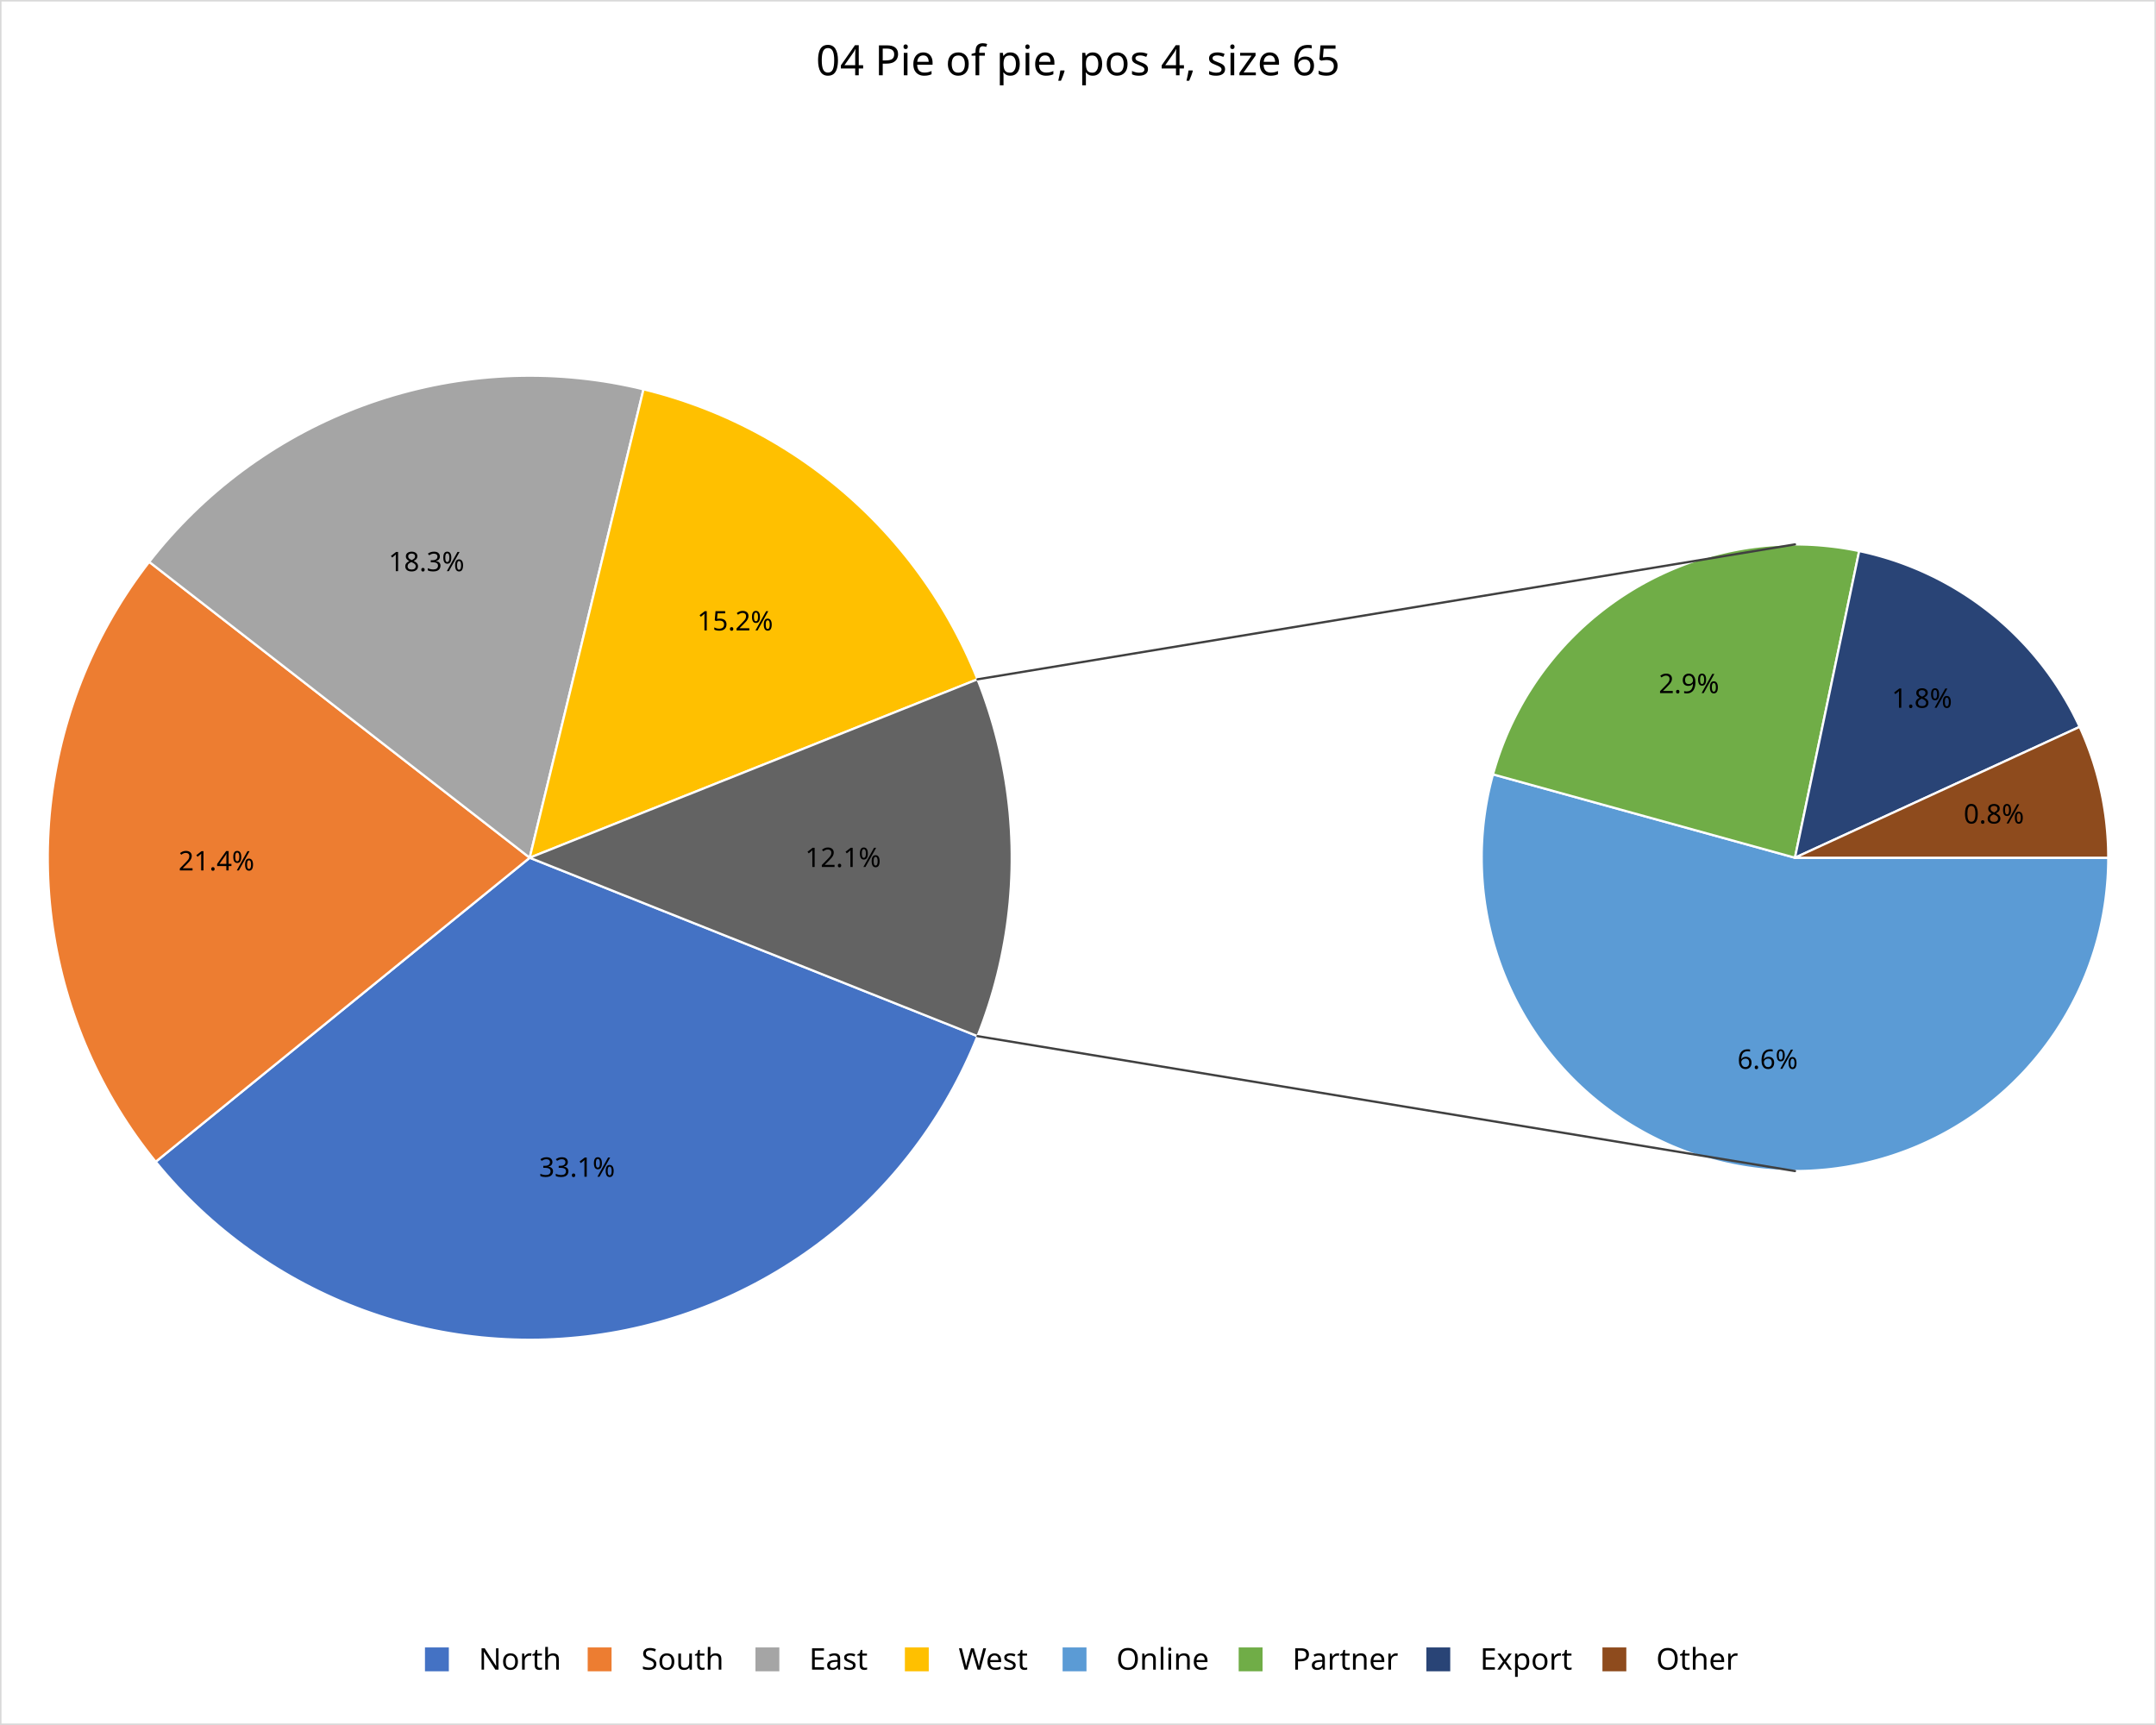
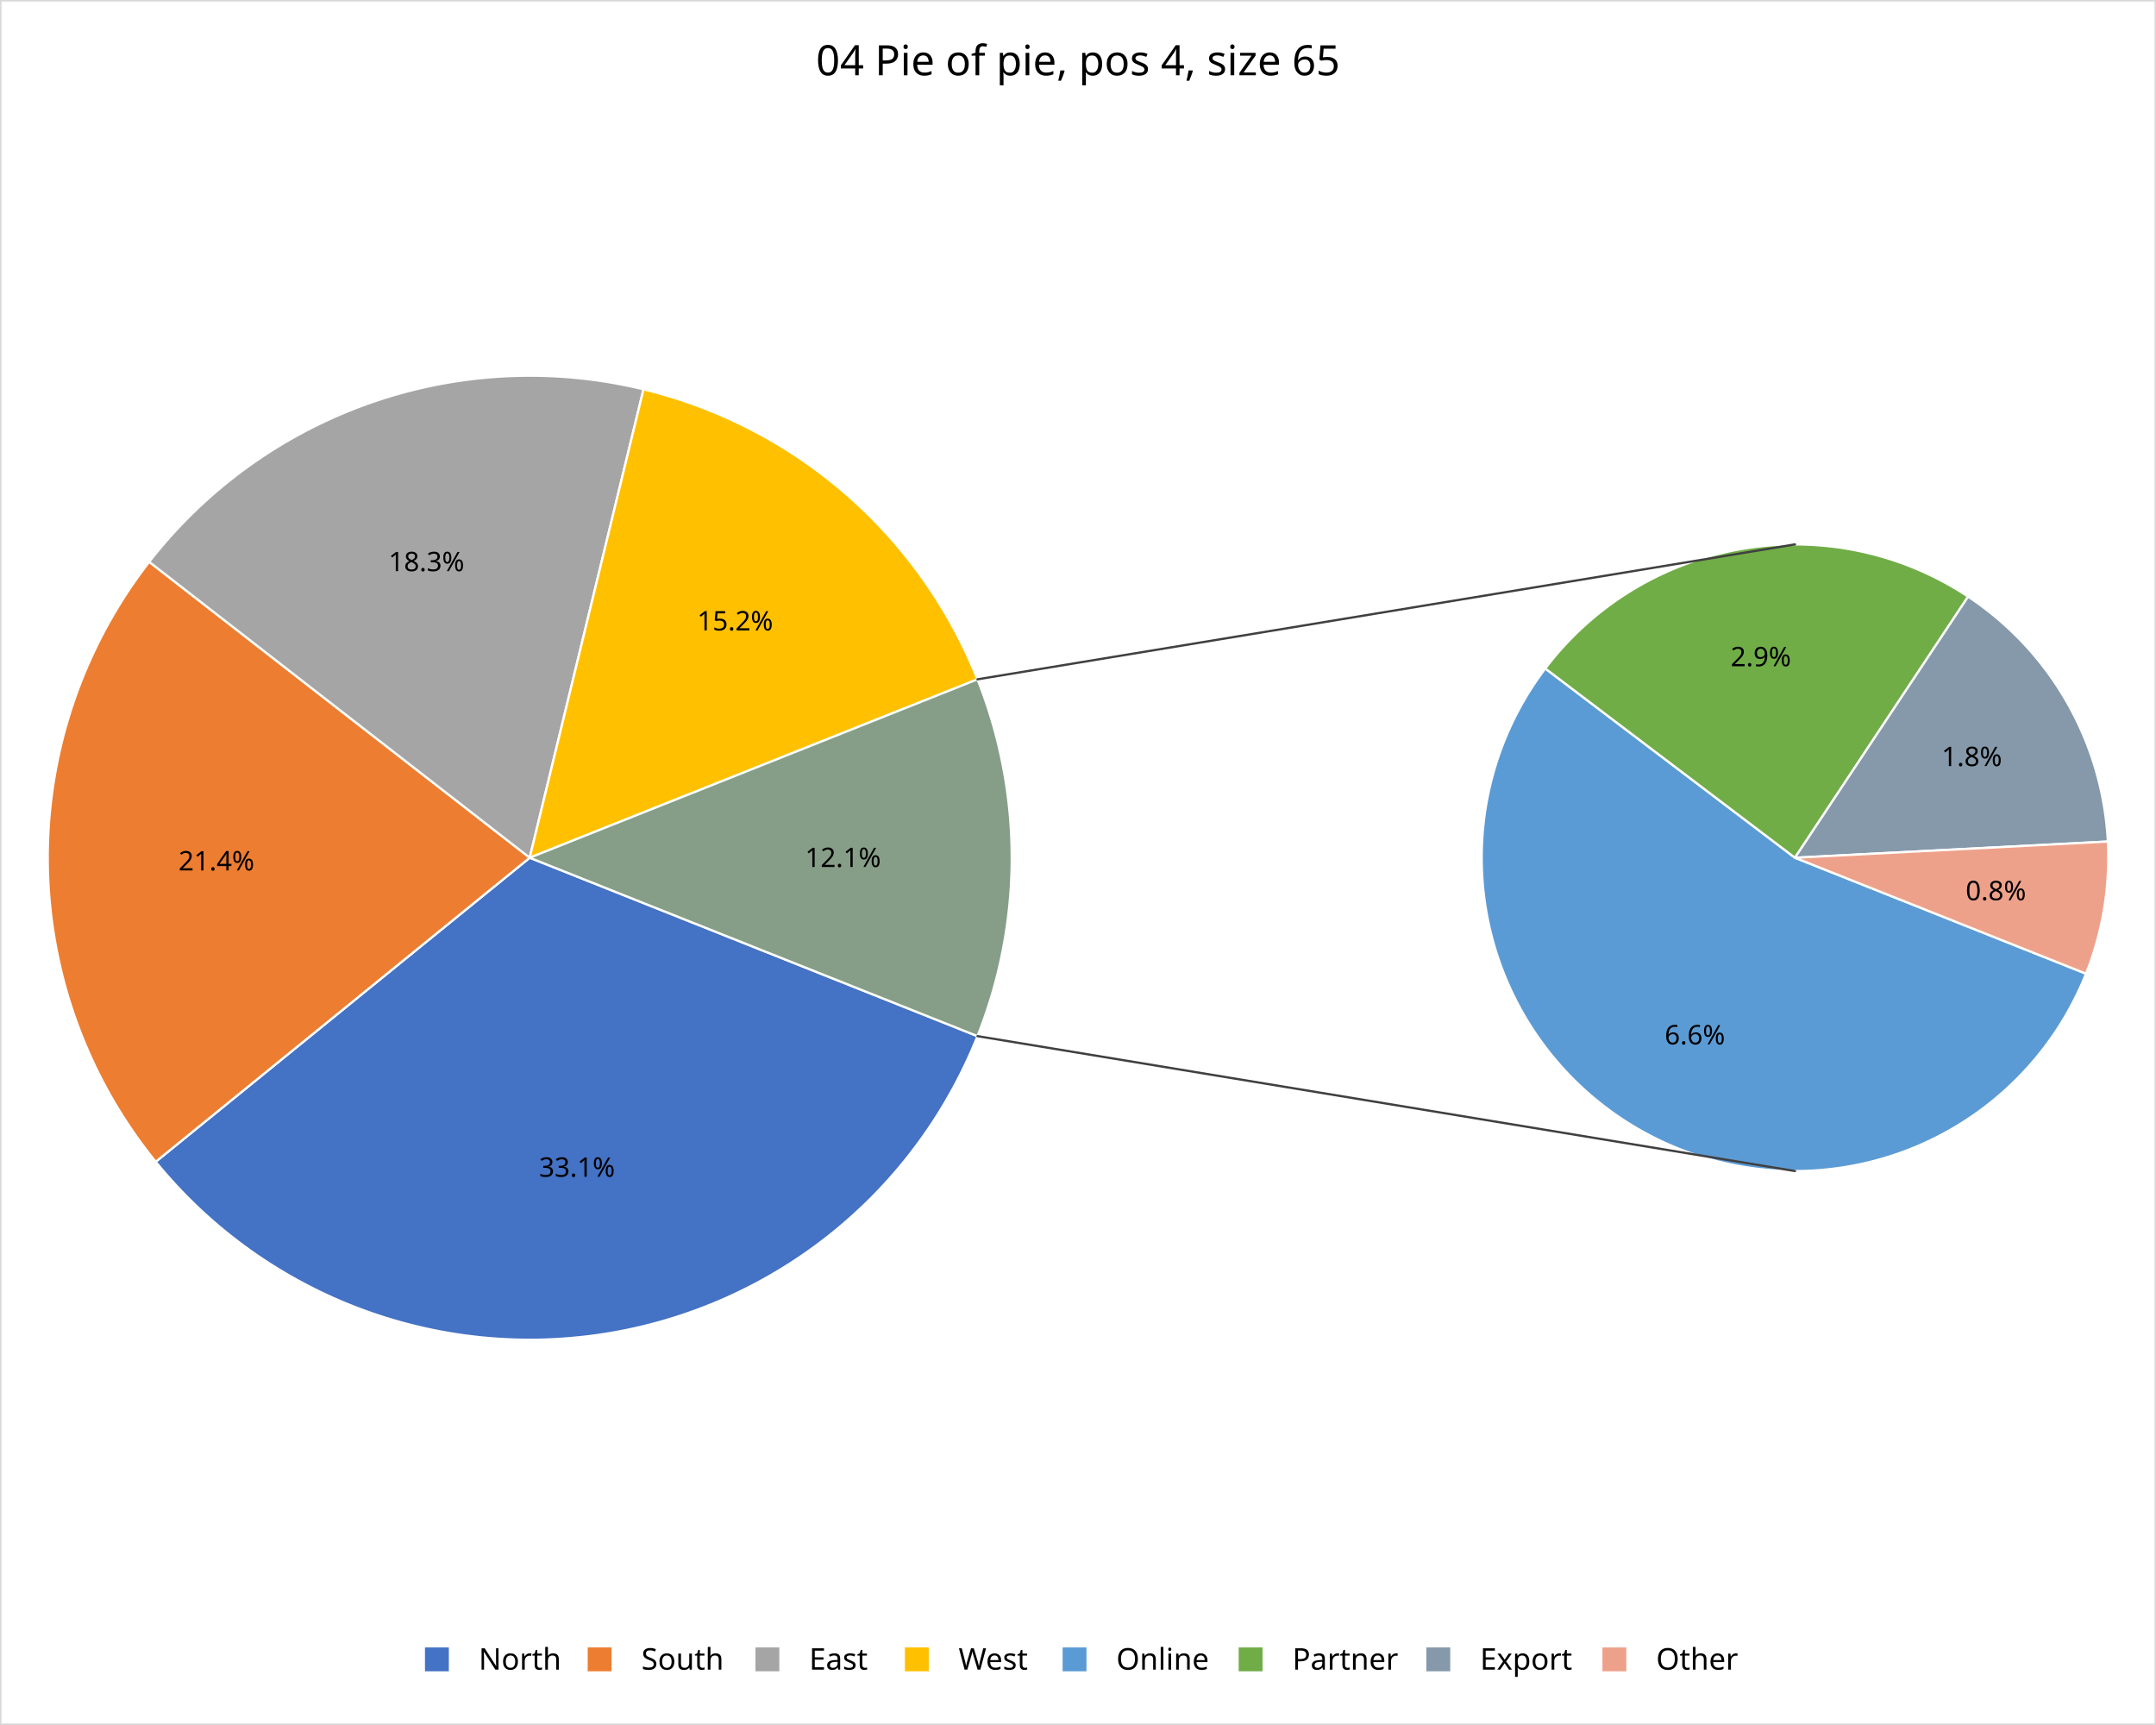
<svg xmlns="http://www.w3.org/2000/svg" class="svglite" data-engine-version="2.0" width="720.00pt" height="576.00pt" viewBox="0 0 720.00 576.00">
  <defs>
    <style type="text/css">
    .svglite line, .svglite polyline, .svglite polygon, .svglite path, .svglite rect, .svglite circle {
      fill: none;
      stroke: #000000;
      stroke-linecap: round;
      stroke-linejoin: round;
      stroke-miterlimit: 10.00;
    }
  </style>
  </defs>
  <rect width="100%" height="100%" style="stroke: none; fill: #FFFFFF;" />
  <defs>
    <clipPath id="cpMC4wMHw3MjAuMDB8MC4wMHw1NzYuMDA=">
      <rect x="0.00" y="0.00" width="720.00" height="576.00" />
    </clipPath>
  </defs>
  <g clip-path="url(#cpMC4wMHw3MjAuMDB8MC4wMHw1NzYuMDA=)">
    <rect x="0.00" y="0.00" width="720.00" height="576.00" style="stroke-width: 1.00; stroke: #D9D9D9; fill: #FFFFFF;" />
    <text x="360.00" y="25.14" text-anchor="middle" style="font-size: 14.00px; font-family: sans;" textLength="172.02px" lengthAdjust="spacingAndGlyphs">04 Pie of pie, pos 4, size 65</text>
    <polygon points="176.90,286.41 326.44,345.98 325.41,348.48 324.35,350.97 323.25,353.43 322.10,355.88 320.92,358.30 319.69,360.71 318.43,363.09 317.12,365.45 315.77,367.80 314.39,370.11 312.97,372.41 311.50,374.68 310.01,376.92 308.47,379.14 306.89,381.34 305.28,383.50 303.64,385.64 301.95,387.75 300.24,389.84 298.49,391.89 296.70,393.92 294.88,395.91 293.03,397.87 291.14,399.81 289.22,401.71 287.27,403.57 285.29,405.41 283.28,407.21 281.24,408.98 279.17,410.71 277.07,412.41 274.94,414.07 272.79,415.70 270.60,417.29 268.40,418.84 266.16,420.36 263.90,421.83 261.62,423.27 259.31,424.68 256.98,426.04 254.63,427.36 252.25,428.65 249.85,429.89 247.44,431.09 245.00,432.26 242.54,433.38 240.07,434.46 237.58,435.50 235.07,436.49 232.54,437.45 230.00,438.36 227.45,439.23 224.88,440.05 222.29,440.84 219.70,441.58 217.09,442.27 214.47,442.93 211.84,443.53 209.20,444.10 206.55,444.62 203.89,445.09 201.22,445.52 198.55,445.91 195.87,446.25 193.19,446.54 190.50,446.79 187.81,447.00 185.11,447.16 182.42,447.28 179.72,447.35 177.02,447.37 174.32,447.35 171.62,447.28 168.92,447.17 166.22,447.01 163.53,446.81 160.84,446.57 158.16,446.27 155.48,445.94 152.81,445.56 150.14,445.13 147.48,444.66 144.83,444.14 142.19,443.58 139.56,442.98 136.94,442.33 134.33,441.64 131.73,440.90 129.15,440.12 126.58,439.30 124.02,438.43 121.48,437.53 118.95,436.57 116.44,435.58 113.94,434.55 111.47,433.47 109.01,432.35 106.57,431.19 104.15,429.99 101.76,428.75 99.38,427.47 97.02,426.15 94.69,424.79 92.38,423.39 90.10,421.96 87.83,420.48 85.60,418.97 83.39,417.42 81.20,415.83 79.05,414.21 76.92,412.55 74.81,410.85 72.74,409.12 70.70,407.36 68.68,405.56 66.70,403.73 64.75,401.86 62.83,399.97 60.94,398.04 59.08,396.08 57.26,394.08 55.47,392.06 53.72,390.01 51.99,387.93 " style="stroke-width: 0.75; stroke: #FFFFFF; fill: #4472C4;" />
    <text x="192.71" y="392.93" text-anchor="middle" style="font-size: 9.00px; font-family: sans;" textLength="25.52px" lengthAdjust="spacingAndGlyphs">33.1%</text>
    <polygon points="176.90,286.41 51.99,387.93 50.31,385.82 48.66,383.68 47.04,381.51 45.46,379.32 43.92,377.10 42.42,374.85 40.95,372.58 39.52,370.29 38.13,367.97 36.78,365.63 35.47,363.26 34.20,360.88 32.97,358.47 31.78,356.04 30.63,353.60 29.53,351.13 28.46,348.65 27.44,346.15 26.46,343.63 25.52,341.09 24.62,338.54 23.76,335.98 22.95,333.40 22.19,330.81 21.46,328.21 20.78,325.59 20.15,322.96 19.56,320.33 19.01,317.68 18.50,315.02 18.05,312.36 17.63,309.69 17.26,307.01 16.94,304.33 16.66,301.64 16.43,298.95 16.24,296.25 16.10,293.55 16.00,290.85 15.95,288.15 15.94,285.45 15.98,282.74 16.07,280.04 16.20,277.34 16.37,274.65 16.59,271.95 16.86,269.26 17.17,266.58 17.52,263.90 17.92,261.23 18.37,258.56 18.86,255.90 19.39,253.25 19.97,250.61 20.59,247.98 21.26,245.36 21.97,242.76 22.73,240.16 23.52,237.58 24.37,235.01 25.25,232.46 26.18,229.92 27.15,227.39 28.16,224.89 29.21,222.40 30.31,219.93 31.45,217.48 32.62,215.04 33.84,212.63 35.10,210.24 36.40,207.87 37.74,205.52 39.12,203.20 40.53,200.89 41.99,198.62 43.48,196.36 45.01,194.14 46.58,191.94 48.18,189.76 49.82,187.61 " style="stroke-width: 0.75; stroke: #FFFFFF; fill: #ED7D31;" />
    <text x="72.28" y="290.64" text-anchor="middle" style="font-size: 9.00px; font-family: sans;" textLength="25.52px" lengthAdjust="spacingAndGlyphs">21.4%</text>
    <polygon points="176.90,286.41 49.82,187.61 51.51,185.48 53.23,183.38 54.99,181.30 56.78,179.26 58.61,177.25 60.47,175.27 62.36,173.32 64.29,171.40 66.25,169.51 68.24,167.66 70.26,165.84 72.31,164.06 74.39,162.31 76.50,160.60 78.64,158.92 80.80,157.28 83.00,155.67 85.22,154.11 87.47,152.58 89.74,151.09 92.04,149.63 94.36,148.22 96.70,146.85 99.07,145.51 101.46,144.22 103.87,142.96 106.31,141.75 108.76,140.58 111.23,139.45 113.72,138.36 116.23,137.32 118.76,136.31 121.30,135.35 123.86,134.43 126.43,133.56 129.02,132.73 131.62,131.94 134.24,131.20 136.86,130.50 139.50,129.85 142.15,129.24 144.81,128.67 147.48,128.15 150.15,127.68 152.84,127.25 155.53,126.87 158.23,126.53 160.93,126.24 163.64,125.99 166.35,125.79 169.06,125.63 171.78,125.52 174.49,125.46 177.21,125.44 179.93,125.47 182.65,125.54 185.36,125.66 188.08,125.83 190.79,126.04 193.49,126.30 196.19,126.60 198.89,126.95 201.58,127.34 204.26,127.78 206.93,128.27 209.60,128.80 212.26,129.37 214.90,129.99 " style="stroke-width: 0.75; stroke: #FFFFFF; fill: #A5A5A5;" />
    <text x="142.42" y="190.72" text-anchor="middle" style="font-size: 9.00px; font-family: sans;" textLength="25.52px" lengthAdjust="spacingAndGlyphs">18.3%</text>
    <polygon points="176.90,286.41 214.90,129.99 217.51,130.65 220.11,131.35 222.70,132.09 225.27,132.88 227.84,133.71 230.38,134.59 232.91,135.50 235.43,136.46 237.93,137.46 240.41,138.50 242.88,139.58 245.32,140.71 247.75,141.87 250.16,143.08 252.54,144.32 254.91,145.61 257.25,146.93 259.57,148.29 261.87,149.70 264.15,151.14 266.40,152.61 268.62,154.13 270.82,155.68 272.99,157.27 275.14,158.90 277.26,160.56 279.35,162.25 281.41,163.98 283.45,165.75 285.45,167.55 287.42,169.38 289.36,171.24 291.27,173.14 293.15,175.07 295.00,177.03 296.81,179.02 298.59,181.04 300.33,183.09 302.04,185.17 303.72,187.27 305.36,189.41 306.96,191.57 308.53,193.76 310.06,195.97 311.56,198.21 313.01,200.48 314.43,202.77 315.81,205.08 317.15,207.41 318.45,209.77 319.71,212.15 320.94,214.55 322.12,216.96 323.26,219.40 324.36,221.86 325.42,224.33 326.44,226.83 " style="stroke-width: 0.75; stroke: #FFFFFF; fill: #FFC000;" />
    <text x="245.50" y="210.50" text-anchor="middle" style="font-size: 9.00px; font-family: sans;" textLength="25.52px" lengthAdjust="spacingAndGlyphs">15.2%</text>
-     <polygon points="176.90,286.41 326.44,226.83 327.42,229.36 328.36,231.90 329.25,234.46 330.11,237.03 330.92,239.62 331.69,242.22 332.41,244.84 333.09,247.47 333.72,250.10 334.31,252.75 334.85,255.41 335.35,258.07 335.81,260.75 336.22,263.43 336.58,266.12 336.90,268.81 337.18,271.51 337.40,274.21 337.59,276.92 337.72,279.63 337.82,282.34 337.86,285.05 337.86,287.76 337.82,290.47 337.72,293.19 337.59,295.89 337.40,298.60 337.18,301.30 336.90,304.00 336.58,306.70 336.22,309.38 335.81,312.06 335.35,314.74 334.85,317.40 334.31,320.06 333.72,322.71 333.09,325.35 332.41,327.97 331.69,330.59 330.92,333.19 330.11,335.78 329.25,338.35 328.36,340.91 327.42,343.46 326.44,345.98 " style="stroke-width: 0.75; stroke: #FFFFFF; fill: #636363;" />
+     <polygon points="176.90,286.41 326.44,226.83 327.42,229.36 328.36,231.90 329.25,234.46 330.11,237.03 330.92,239.62 331.69,242.22 332.41,244.84 333.09,247.47 333.72,250.10 334.31,252.75 334.85,255.41 335.35,258.07 335.81,260.75 336.22,263.43 336.58,266.12 336.90,268.81 337.18,271.51 337.40,274.21 337.59,276.92 337.72,279.63 337.82,282.34 337.86,285.05 337.86,287.76 337.82,290.47 337.72,293.19 337.59,295.89 337.40,298.60 337.18,301.30 336.90,304.00 336.58,306.70 336.22,309.38 335.81,312.06 335.35,314.74 334.85,317.40 334.31,320.06 333.72,322.71 333.09,325.35 332.41,327.97 331.69,330.59 330.92,333.19 330.11,335.78 329.25,338.35 328.36,340.91 327.42,343.46 326.44,345.98 " style="stroke-width: 0.75; stroke: #FFFFFF; fill: #869E87;" />
    <text x="281.53" y="289.50" text-anchor="middle" style="font-size: 9.00px; font-family: sans;" textLength="25.52px" lengthAdjust="spacingAndGlyphs">12.1%</text>
-     <polygon points="599.43,286.41 704.06,286.41 704.05,288.16 704.00,289.90 703.93,291.65 703.83,293.40 703.69,295.14 703.53,296.88 703.34,298.62 703.13,300.36 702.88,302.09 702.60,303.82 702.30,305.54 701.96,307.26 701.60,308.97 701.21,310.67 700.79,312.37 700.34,314.06 699.86,315.75 699.36,317.42 698.82,319.09 698.26,320.74 697.68,322.39 697.06,324.03 696.42,325.66 695.75,327.27 695.05,328.88 694.33,330.47 693.58,332.05 692.80,333.62 692.00,335.17 691.17,336.71 690.32,338.24 689.44,339.75 688.53,341.25 687.60,342.73 686.65,344.20 685.67,345.65 684.67,347.08 683.64,348.50 682.59,349.90 681.52,351.28 680.42,352.64 679.30,353.99 678.16,355.31 677.00,356.62 675.82,357.91 674.61,359.17 673.38,360.42 672.14,361.65 670.87,362.85 669.58,364.04 668.27,365.20 666.94,366.34 665.60,367.45 664.23,368.55 662.85,369.62 661.45,370.67 660.03,371.70 658.60,372.70 657.15,373.67 655.68,374.63 654.20,375.55 652.70,376.46 651.19,377.34 649.66,378.19 648.12,379.02 646.56,379.82 644.99,380.59 643.41,381.34 641.82,382.06 640.22,382.76 638.60,383.43 636.97,384.07 635.33,384.68 633.68,385.27 632.03,385.83 630.36,386.36 628.69,386.86 627.00,387.34 625.31,387.78 623.61,388.20 621.91,388.59 620.19,388.95 618.48,389.28 616.75,389.59 615.03,389.86 613.30,390.11 611.56,390.33 609.82,390.52 608.08,390.67 606.33,390.80 604.59,390.91 602.84,390.98 601.09,391.02 599.34,391.03 597.59,391.02 595.84,390.97 594.10,390.90 592.35,390.79 590.61,390.66 588.86,390.50 587.12,390.31 585.39,390.09 583.66,389.84 581.93,389.56 580.21,389.25 578.49,388.92 576.78,388.55 575.08,388.16 573.38,387.74 571.69,387.29 570.00,386.81 568.33,386.30 566.66,385.77 565.01,385.21 563.36,384.62 561.72,384.00 560.10,383.36 558.48,382.69 556.88,381.99 555.29,381.26 553.71,380.51 552.14,379.73 550.59,378.93 549.05,378.10 547.52,377.24 546.01,376.36 544.51,375.46 543.03,374.53 541.56,373.57 540.12,372.59 538.68,371.59 537.27,370.56 535.87,369.51 534.49,368.44 533.13,367.34 531.78,366.22 530.46,365.08 529.15,363.91 527.87,362.73 526.60,361.52 525.35,360.29 524.13,359.04 522.92,357.77 521.74,356.48 520.58,355.17 519.44,353.85 518.33,352.50 517.23,351.13 516.16,349.75 515.11,348.35 514.09,346.93 513.09,345.50 512.12,344.04 511.16,342.58 510.24,341.09 509.33,339.59 508.46,338.08 507.61,336.55 506.78,335.01 505.98,333.45 505.21,331.88 504.46,330.30 503.74,328.71 503.05,327.10 502.38,325.49 501.74,323.86 501.13,322.22 500.54,320.57 499.98,318.91 499.46,317.25 498.95,315.57 498.48,313.89 498.03,312.19 497.62,310.49 497.23,308.79 496.87,307.08 496.54,305.36 496.24,303.64 495.96,301.91 495.72,300.18 495.50,298.44 495.31,296.70 495.16,294.96 495.03,293.21 494.93,291.47 494.86,289.72 494.82,287.97 494.81,286.22 494.82,284.47 494.87,282.72 494.95,280.98 495.05,279.23 495.19,277.49 495.35,275.74 495.54,274.01 495.77,272.27 496.02,270.54 496.30,268.81 496.61,267.09 496.94,265.37 497.31,263.66 497.70,261.96 498.13,260.26 498.58,258.57 " style="stroke-width: 0.75; stroke: #FFFFFF; fill: #5B9BD5;" />
-     <text x="590.30" y="356.89" text-anchor="middle" style="font-size: 9.00px; font-family: sans;" textLength="20.51px" lengthAdjust="spacingAndGlyphs">6.6%</text>
-     <polygon points="599.43,286.41 498.58,258.57 499.06,256.89 499.57,255.21 500.10,253.54 500.67,251.88 501.26,250.23 501.88,248.59 502.53,246.96 503.20,245.34 503.90,243.74 504.63,242.14 505.39,240.56 506.17,238.99 506.98,237.43 507.81,235.89 508.67,234.36 509.55,232.85 510.46,231.35 511.40,229.87 512.36,228.40 513.34,226.95 514.35,225.52 515.38,224.10 516.44,222.70 517.52,221.32 518.62,219.96 519.74,218.61 520.89,217.29 522.06,215.98 523.25,214.69 524.46,213.43 525.70,212.18 526.95,210.96 528.22,209.75 529.52,208.57 530.83,207.41 532.16,206.27 533.52,205.16 534.89,204.06 536.28,202.99 537.68,201.95 539.11,200.92 540.55,199.92 542.00,198.95 543.48,198.00 544.97,197.07 546.47,196.17 547.99,195.30 549.52,194.45 551.07,193.63 552.63,192.83 554.21,192.06 555.79,191.32 557.39,190.60 559.00,189.91 560.63,189.24 562.26,188.61 563.90,188.00 565.56,187.42 567.22,186.86 568.89,186.34 570.57,185.84 572.26,185.37 573.96,184.93 575.66,184.52 577.37,184.13 579.09,183.78 580.81,183.45 582.54,183.15 584.27,182.88 586.01,182.64 587.75,182.43 589.49,182.25 591.24,182.10 592.99,181.98 594.74,181.88 596.49,181.82 598.24,181.79 600.00,181.78 601.75,181.81 603.50,181.86 605.25,181.94 607.00,182.05 608.75,182.20 610.49,182.37 612.24,182.57 613.97,182.79 615.71,183.05 617.44,183.34 619.16,183.66 620.88,184.00 " style="stroke-width: 0.75; stroke: #FFFFFF; fill: #70AD47;" />
-     <text x="564.03" y="231.44" text-anchor="middle" style="font-size: 9.00px; font-family: sans;" textLength="20.51px" lengthAdjust="spacingAndGlyphs">2.9%</text>
-     <polygon points="599.43,286.41 620.88,184.00 622.58,184.37 624.28,184.77 625.97,185.20 627.66,185.66 629.33,186.14 631.00,186.65 632.66,187.19 634.31,187.76 635.95,188.36 637.57,188.98 639.19,189.63 640.80,190.30 642.40,191.01 643.98,191.74 645.55,192.49 647.11,193.27 648.66,194.08 650.19,194.92 651.71,195.77 653.21,196.66 654.70,197.57 656.17,198.50 657.63,199.46 659.07,200.44 660.50,201.45 661.90,202.48 663.29,203.53 664.67,204.61 666.02,205.70 667.36,206.83 668.67,207.97 669.97,209.13 671.25,210.32 672.51,211.53 673.75,212.76 674.96,214.01 676.16,215.27 677.34,216.56 678.49,217.87 679.62,219.20 680.73,220.55 681.82,221.91 682.88,223.29 683.92,224.69 684.94,226.11 685.93,227.54 686.90,228.99 687.84,230.46 688.76,231.94 689.66,233.44 690.53,234.95 691.38,236.47 692.20,238.01 692.99,239.57 693.76,241.13 694.50,242.71 " style="stroke-width: 0.75; stroke: #FFFFFF; fill: #294476;" />
-     <text x="641.84" y="236.33" text-anchor="middle" style="font-size: 9.00px; font-family: sans;" textLength="20.51px" lengthAdjust="spacingAndGlyphs">1.8%</text>
-     <polygon points="599.43,286.41 694.50,242.71 695.24,244.35 695.95,246.01 696.63,247.68 697.28,249.36 697.91,251.05 698.50,252.76 699.07,254.47 699.60,256.19 700.11,257.92 700.58,259.66 701.03,261.41 701.44,263.16 701.83,264.92 702.19,266.69 702.51,268.46 702.80,270.24 703.07,272.03 703.30,273.81 703.50,275.61 703.67,277.40 703.81,279.20 703.92,281.00 704.00,282.80 704.04,284.60 704.06,286.41 " style="stroke-width: 0.75; stroke: #FFFFFF; fill: #8E4B1D;" />
-     <text x="665.87" y="274.97" text-anchor="middle" style="font-size: 9.00px; font-family: sans;" textLength="20.51px" lengthAdjust="spacingAndGlyphs">0.8%</text>
+     <polygon points="599.43,286.41 696.63,325.13 695.97,326.75 695.28,328.36 694.56,329.96 693.82,331.54 693.06,333.11 692.26,334.67 691.44,336.22 690.60,337.75 689.72,339.27 688.83,340.77 687.91,342.25 686.96,343.73 685.99,345.18 685.00,346.62 683.98,348.04 682.93,349.45 681.87,350.83 680.78,352.20 679.67,353.55 678.53,354.89 677.38,356.20 676.20,357.49 675.00,358.77 673.78,360.02 672.54,361.25 671.28,362.46 670.00,363.66 668.70,364.82 667.37,365.97 666.04,367.10 664.68,368.20 663.30,369.28 661.91,370.33 660.49,371.37 659.06,372.38 657.62,373.36 656.16,374.32 654.68,375.26 653.19,376.17 651.68,377.05 650.15,377.92 648.62,378.75 647.07,379.56 645.50,380.34 643.93,381.10 642.34,381.83 640.74,382.54 639.12,383.21 637.50,383.86 635.86,384.49 634.22,385.08 632.56,385.65 630.90,386.19 629.23,386.70 627.55,387.18 625.86,387.64 624.16,388.07 622.46,388.47 620.75,388.84 619.03,389.18 617.31,389.49 615.59,389.78 613.86,390.03 612.12,390.26 610.38,390.46 608.64,390.63 606.90,390.77 605.15,390.88 603.40,390.96 601.66,391.01 599.91,391.03 598.16,391.02 596.41,390.99 594.66,390.92 592.91,390.83 591.17,390.71 589.43,390.55 587.69,390.37 585.95,390.16 584.22,389.92 582.49,389.65 580.76,389.35 579.05,389.03 577.33,388.67 575.63,388.29 573.93,387.88 572.23,387.43 570.55,386.97 568.87,386.47 567.20,385.94 565.54,385.39 563.89,384.81 562.25,384.20 560.62,383.57 559.00,382.90 557.39,382.22 555.80,381.50 554.22,380.76 552.64,379.99 551.09,379.19 549.54,378.37 548.01,377.52 546.49,376.65 544.99,375.75 543.51,374.83 542.04,373.88 540.58,372.91 539.14,371.92 537.72,370.90 536.32,369.85 534.93,368.78 533.56,367.69 532.21,366.58 530.88,365.45 529.57,364.29 528.28,363.11 527.01,361.91 525.75,360.69 524.52,359.45 523.31,358.18 522.12,356.90 520.95,355.60 519.81,354.28 518.68,352.94 517.58,351.58 516.51,350.20 515.45,348.80 514.42,347.39 513.41,345.96 512.43,344.52 511.47,343.05 510.53,341.57 509.62,340.08 508.74,338.57 507.88,337.05 507.05,335.51 506.24,333.96 505.46,332.39 504.70,330.82 503.97,329.23 503.27,327.62 502.59,326.01 501.94,324.38 501.32,322.75 500.73,321.10 500.16,319.45 499.62,317.78 499.11,316.11 498.63,314.43 498.18,312.74 497.75,311.04 497.35,309.34 496.98,307.63 496.64,305.91 496.33,304.19 496.05,302.47 495.79,300.74 495.57,299.00 495.37,297.26 495.20,295.52 495.07,293.78 494.96,292.03 494.88,290.28 494.83,288.54 494.81,286.79 494.82,285.04 494.85,283.29 494.92,281.54 495.02,279.79 495.14,278.05 495.30,276.31 495.48,274.57 495.69,272.83 495.93,271.10 496.20,269.37 496.50,267.65 496.83,265.93 497.19,264.22 497.57,262.51 497.99,260.81 498.43,259.12 498.90,257.43 499.40,255.75 499.92,254.09 500.48,252.43 501.06,250.78 501.67,249.14 502.31,247.51 502.97,245.89 503.66,244.28 504.38,242.69 505.12,241.10 505.89,239.53 506.69,237.98 507.51,236.43 508.36,234.90 509.24,233.39 510.13,231.89 511.06,230.40 512.01,228.93 512.98,227.48 513.98,226.04 515.00,224.62 516.04,223.22 " style="stroke-width: 0.75; stroke: #FFFFFF; fill: #5B9BD5;" />
+     <text x="566.01" y="348.73" text-anchor="middle" style="font-size: 9.00px; font-family: sans;" textLength="20.51px" lengthAdjust="spacingAndGlyphs">6.6%</text>
+     <polygon points="599.43,286.41 516.04,223.22 517.11,221.83 518.21,220.46 519.32,219.11 520.46,217.77 521.62,216.46 522.81,215.17 524.01,213.89 525.24,212.64 526.48,211.41 527.75,210.20 529.04,209.01 530.34,207.84 531.67,206.69 533.01,205.57 534.38,204.46 535.76,203.39 537.16,202.33 538.58,201.30 540.01,200.29 541.46,199.31 542.93,198.35 544.41,197.41 545.91,196.51 547.43,195.62 548.95,194.76 550.50,193.93 552.05,193.12 553.62,192.34 555.20,191.59 556.80,190.86 558.41,190.16 560.02,189.49 561.65,188.84 563.29,188.22 564.94,187.63 566.60,187.06 568.27,186.53 569.95,186.02 571.64,185.54 573.33,185.09 575.03,184.67 576.74,184.27 578.45,183.90 580.17,183.57 581.90,183.26 583.63,182.98 585.37,182.73 587.10,182.51 588.85,182.32 590.59,182.15 592.34,182.02 594.09,181.92 595.84,181.84 597.59,181.80 599.35,181.78 601.10,181.79 602.85,181.84 604.60,181.91 606.35,182.01 608.10,182.14 609.85,182.30 611.59,182.49 613.33,182.71 615.07,182.95 616.80,183.23 618.52,183.54 620.24,183.87 621.96,184.23 623.67,184.62 625.37,185.05 627.06,185.49 628.75,185.97 630.43,186.48 632.10,187.01 633.76,187.57 635.41,188.16 637.05,188.78 638.68,189.42 640.30,190.09 641.91,190.79 643.51,191.52 645.09,192.27 646.66,193.04 648.22,193.85 649.76,194.68 651.29,195.54 652.81,196.42 654.31,197.32 655.79,198.26 657.26,199.21 " style="stroke-width: 0.75; stroke: #FFFFFF; fill: #70AD47;" />
+     <text x="588.04" y="222.46" text-anchor="middle" style="font-size: 9.00px; font-family: sans;" textLength="20.51px" lengthAdjust="spacingAndGlyphs">2.9%</text>
+     <polygon points="599.43,286.41 657.26,199.21 658.71,200.19 660.14,201.19 661.55,202.21 662.94,203.26 664.32,204.33 665.68,205.42 667.02,206.54 668.34,207.68 669.64,208.84 670.93,210.02 672.19,211.22 673.43,212.44 674.66,213.69 675.86,214.95 677.04,216.23 678.20,217.54 679.33,218.86 680.45,220.20 681.54,221.56 682.61,222.94 683.66,224.33 684.68,225.75 685.68,227.18 686.65,228.62 687.61,230.08 688.53,231.56 689.43,233.05 690.31,234.56 691.16,236.08 691.99,237.62 692.79,239.17 693.56,240.73 694.31,242.31 695.03,243.89 695.73,245.49 696.40,247.10 697.04,248.73 697.65,250.36 698.24,252.00 698.80,253.65 699.33,255.31 699.84,256.98 700.31,258.66 700.76,260.35 701.18,262.04 701.57,263.74 701.94,265.44 702.27,267.16 702.58,268.87 702.86,270.59 703.11,272.32 703.33,274.05 703.52,275.78 703.68,277.52 703.82,279.26 703.92,281.00 " style="stroke-width: 0.75; stroke: #FFFFFF; fill: #8599AA;" />
+     <text x="658.50" y="255.80" text-anchor="middle" style="font-size: 9.00px; font-family: sans;" textLength="20.51px" lengthAdjust="spacingAndGlyphs">1.8%</text>
+     <polygon points="599.43,286.41 703.92,281.00 704.00,282.80 704.04,284.60 704.06,286.41 704.04,288.21 704.00,290.01 703.92,291.81 703.81,293.61 703.67,295.41 703.50,297.21 703.30,299.00 703.07,300.79 702.80,302.57 702.51,304.35 702.19,306.12 701.83,307.89 701.44,309.65 701.03,311.41 700.58,313.15 700.11,314.89 699.60,316.62 699.07,318.35 698.50,320.06 697.91,321.76 697.28,323.45 696.63,325.13 " style="stroke-width: 0.75; stroke: #FFFFFF; fill: #EEA18A;" />
+     <text x="666.53" y="300.59" text-anchor="middle" style="font-size: 9.00px; font-family: sans;" textLength="20.51px" lengthAdjust="spacingAndGlyphs">0.8%</text>
    <polyline points="326.44,226.83 599.43,181.78 " style="stroke-width: 0.75; stroke: #404040;" />
    <polyline points="326.44,345.98 599.43,391.03 " style="stroke-width: 0.75; stroke: #404040;" />
    <rect x="141.92" y="550.10" width="7.97" height="7.97" style="stroke-width: 0.75; stroke: none; fill: #4472C4;" />
    <text x="159.85" y="557.52" style="font-size: 10.00px; font-family: sans;" textLength="24.46px" lengthAdjust="spacingAndGlyphs">North</text>
    <rect x="196.26" y="550.10" width="7.97" height="7.97" style="stroke-width: 0.75; stroke: none; fill: #ED7D31;" />
    <text x="214.19" y="557.52" style="font-size: 10.00px; font-family: sans;" textLength="26.14px" lengthAdjust="spacingAndGlyphs">South</text>
    <rect x="252.29" y="550.10" width="7.97" height="7.97" style="stroke-width: 0.75; stroke: none; fill: #A5A5A5;" />
    <text x="270.22" y="557.52" style="font-size: 10.00px; font-family: sans;" textLength="20.02px" lengthAdjust="spacingAndGlyphs">East</text>
    <rect x="302.19" y="550.10" width="7.97" height="7.97" style="stroke-width: 0.75; stroke: none; fill: #FFC000;" />
    <text x="320.12" y="557.52" style="font-size: 10.00px; font-family: sans;" textLength="22.78px" lengthAdjust="spacingAndGlyphs">West</text>
    <rect x="354.86" y="550.10" width="7.97" height="7.97" style="stroke-width: 0.75; stroke: none; fill: #5B9BD5;" />
    <text x="372.79" y="557.52" style="font-size: 10.00px; font-family: sans;" textLength="28.91px" lengthAdjust="spacingAndGlyphs">Online</text>
    <rect x="413.66" y="550.10" width="7.97" height="7.97" style="stroke-width: 0.75; stroke: none; fill: #70AD47;" />
    <text x="431.59" y="557.52" style="font-size: 10.00px; font-family: sans;" textLength="32.80px" lengthAdjust="spacingAndGlyphs">Partner</text>
-     <rect x="476.34" y="550.10" width="7.97" height="7.97" style="stroke-width: 0.75; stroke: none; fill: #294476;" />
+     <rect x="476.34" y="550.10" width="7.97" height="7.97" style="stroke-width: 0.75; stroke: none; fill: #8599AA;" />
    <text x="494.27" y="557.52" style="font-size: 10.00px; font-family: sans;" textLength="28.91px" lengthAdjust="spacingAndGlyphs">Export</text>
-     <rect x="535.14" y="550.10" width="7.97" height="7.97" style="stroke-width: 0.75; stroke: none; fill: #8E4B1D;" />
+     <rect x="535.14" y="550.10" width="7.97" height="7.97" style="stroke-width: 0.75; stroke: none; fill: #EEA18A;" />
    <text x="553.07" y="557.52" style="font-size: 10.00px; font-family: sans;" textLength="25.01px" lengthAdjust="spacingAndGlyphs">Other</text>
  </g>
</svg>
